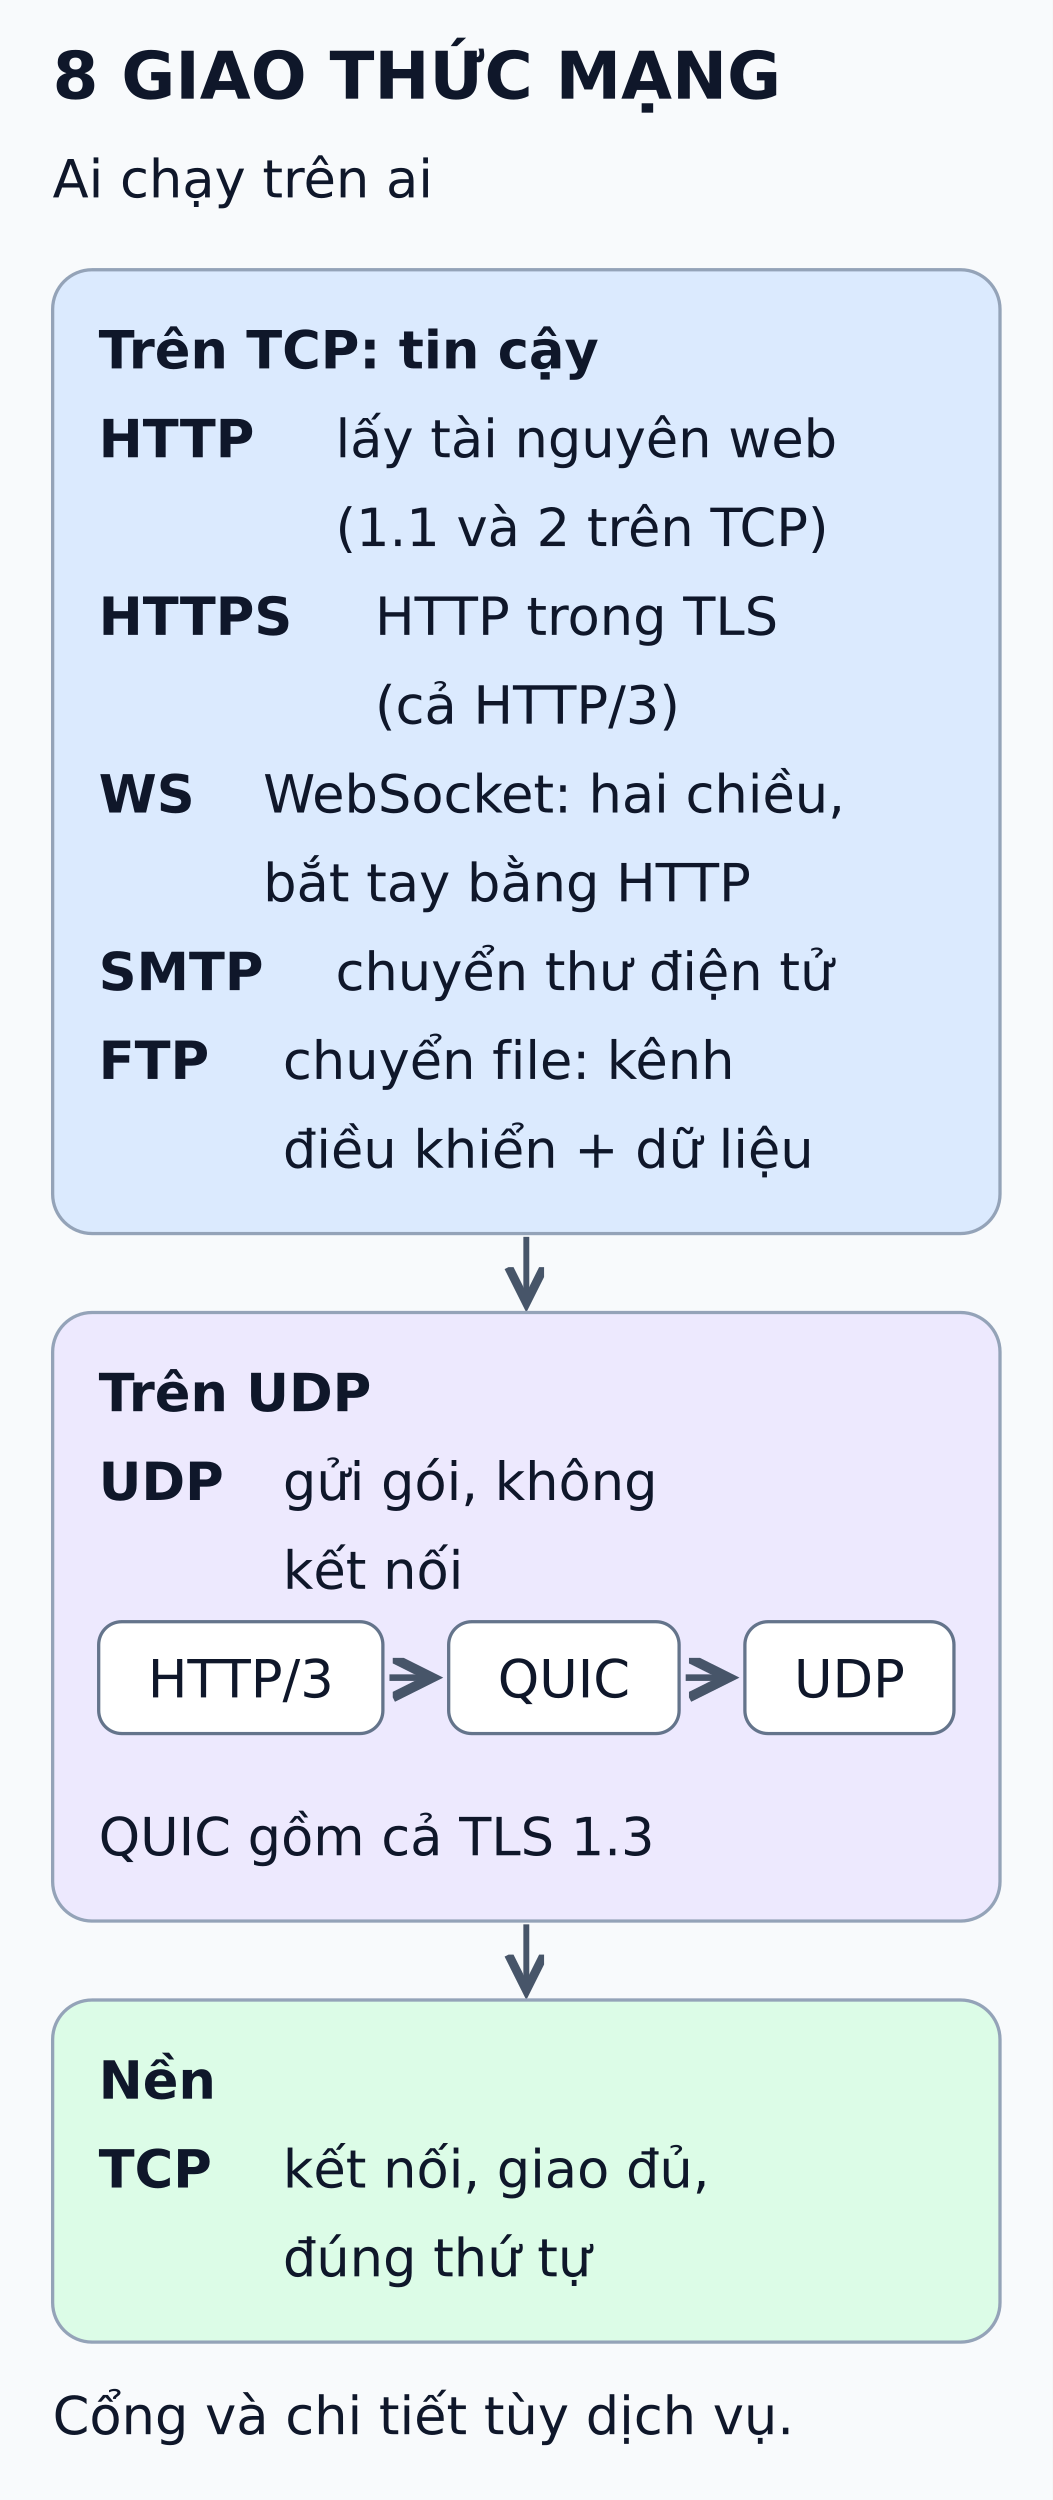
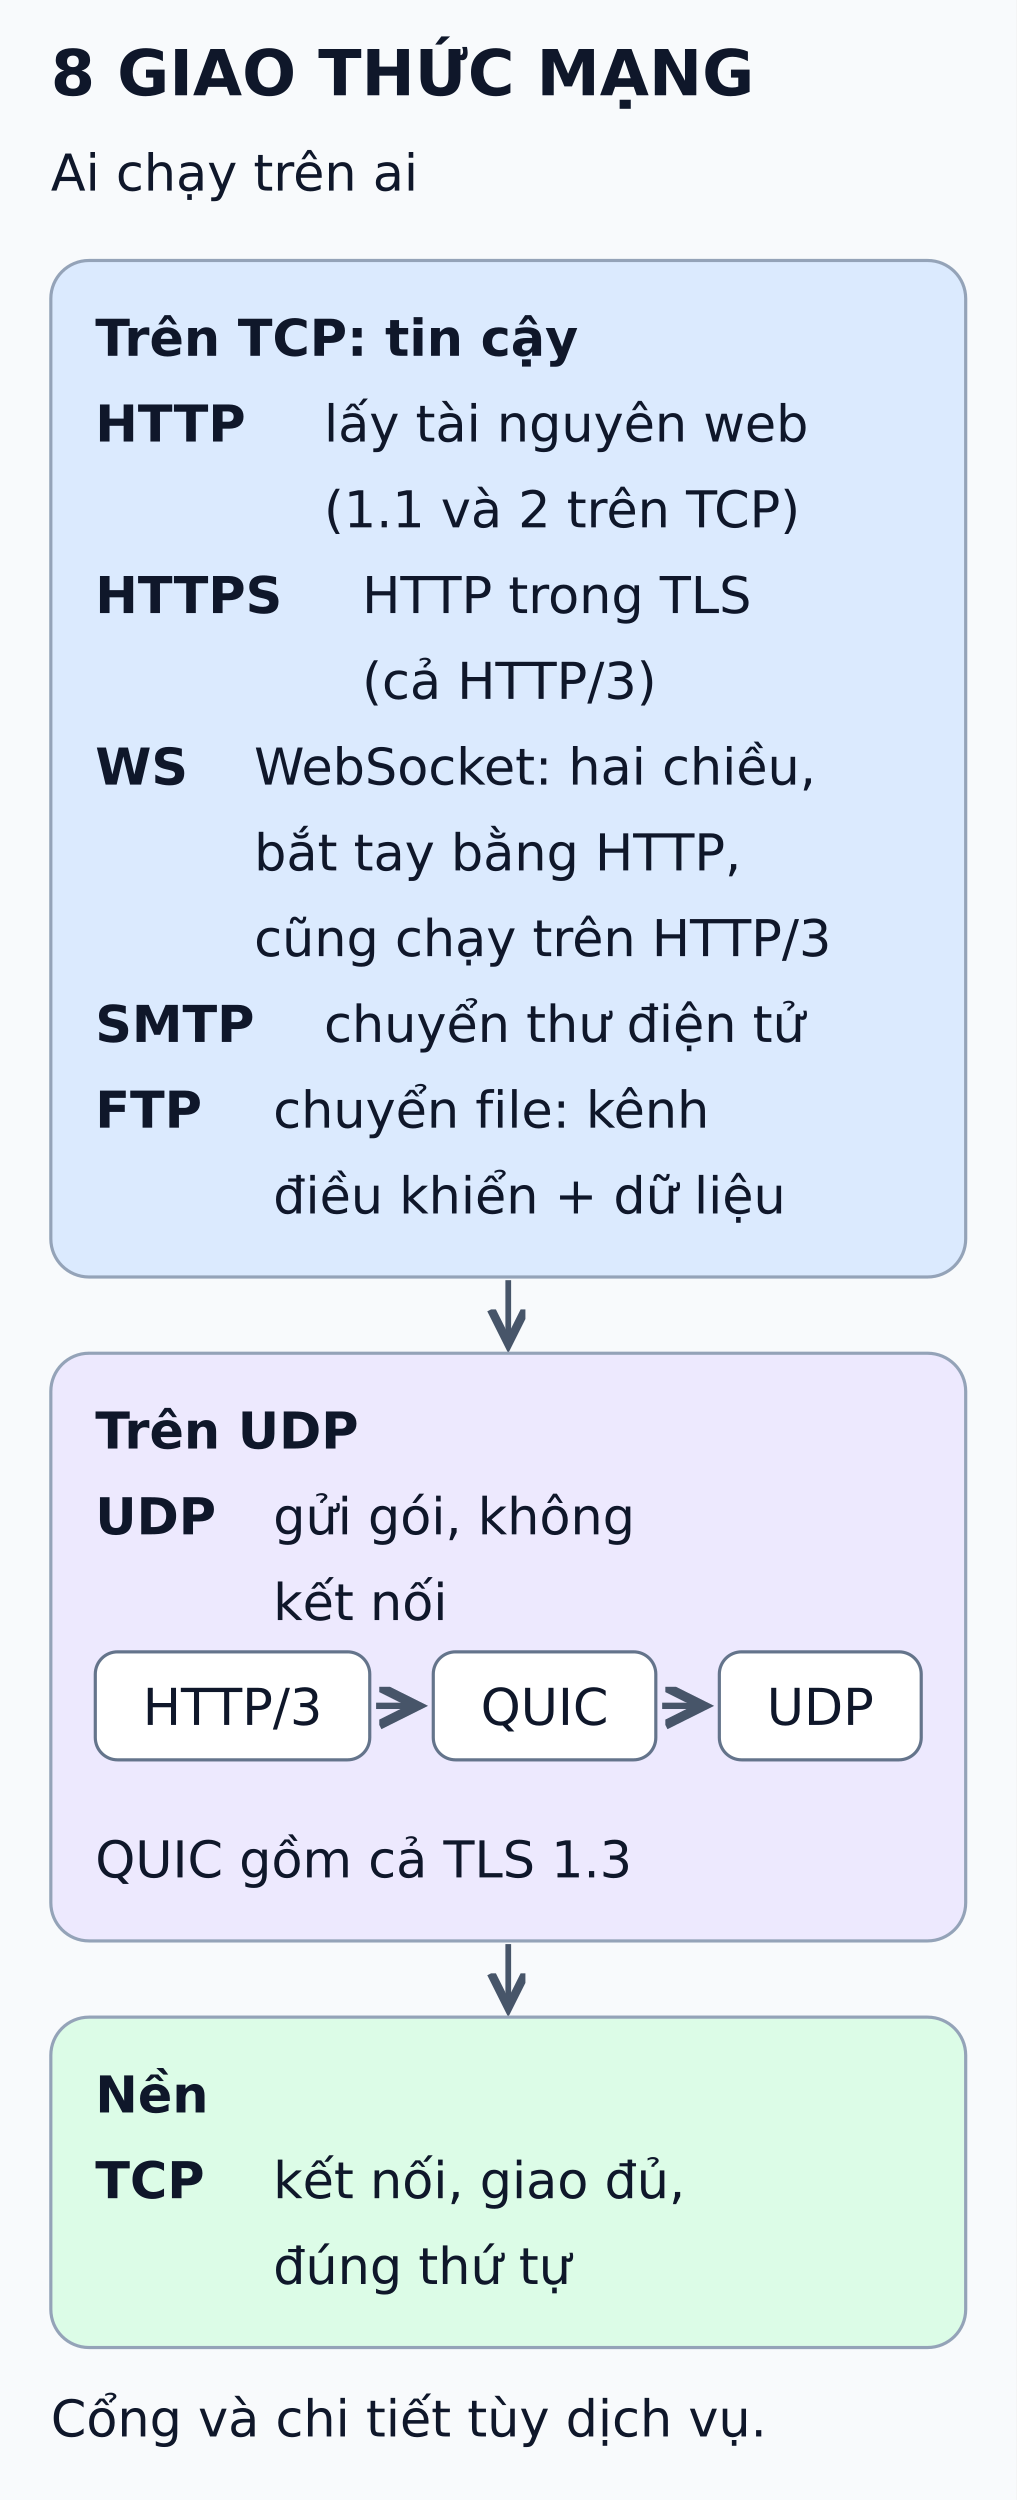
- <svg xmlns="http://www.w3.org/2000/svg" viewBox="0 0 320 760" width="320" height="760" role="img" aria-labelledby="title desc">
+ <svg xmlns="http://www.w3.org/2000/svg" viewBox="0 0 320 787" width="320" height="787" role="img" aria-labelledby="title desc">
  <defs>
    <marker id="arrow" markerWidth="8" markerHeight="8" refX="6" refY="3" orient="auto">
      <path d="M0,0 L6,3 L0,6" fill="none" stroke="#475569" stroke-width="1.5" />
    </marker>
  </defs>
-   <rect width="320" height="760" fill="#f8fafc" />
+   <rect width="320" height="787" fill="#f8fafc" />
  <g font-family="DejaVu Sans, Arial, sans-serif" fill="#0f172a">
    <text x="16" y="30" font-size="20" font-weight="bold">8 GIAO THỨC MẠNG</text>
    <text x="16" y="60" font-size="16" font-weight="normal">Ai chạy trên ai</text>
-     <rect x="16" y="82" width="288" height="293" rx="12" fill="#dbeafe" stroke="#94a3b8" />
+     <rect x="16" y="82" width="288" height="320" rx="12" fill="#dbeafe" stroke="#94a3b8" />
    <text x="30" y="112" font-size="16" font-weight="bold">Trên TCP: tin cậy</text>
    <text x="30" y="139" font-size="16" font-weight="bold">HTTP</text>
    <text x="102" y="139" font-size="16" font-weight="normal">lấy tài nguyên web</text>
    <text x="102" y="166" font-size="16" font-weight="normal">(1.1 và 2 trên TCP)</text>
    <text x="30" y="193" font-size="16" font-weight="bold">HTTPS</text>
    <text x="114" y="193" font-size="16" font-weight="normal">HTTP trong TLS</text>
    <text x="114" y="220" font-size="16" font-weight="normal">(cả HTTP/3)</text>
    <text x="30" y="247" font-size="16" font-weight="bold">WS</text>
    <text x="80" y="247" font-size="16" font-weight="normal">WebSocket: hai chiều,</text>
-     <text x="80" y="274" font-size="16" font-weight="normal">bắt tay bằng HTTP</text>
-     <text x="30" y="301" font-size="16" font-weight="bold">SMTP</text>
-     <text x="102" y="301" font-size="16" font-weight="normal">chuyển thư điện tử</text>
-     <text x="30" y="328" font-size="16" font-weight="bold">FTP</text>
-     <text x="86" y="328" font-size="16" font-weight="normal">chuyển file: kênh</text>
-     <text x="86" y="355" font-size="16" font-weight="normal">điều khiển + dữ liệu</text>
-     <line x1="160" y1="376" x2="160" y2="396" stroke="#475569" stroke-width="1.8" marker-end="url(#arrow)" />
-     <rect x="16" y="399" width="288" height="185" rx="12" fill="#ede9fe" stroke="#94a3b8" />
-     <text x="30" y="429" font-size="16" font-weight="bold">Trên UDP</text>
-     <text x="30" y="456" font-size="16" font-weight="bold">UDP</text>
-     <text x="86" y="456" font-size="16" font-weight="normal">gửi gói, không</text>
-     <text x="86" y="483" font-size="16" font-weight="normal">kết nối</text>
-     <rect x="30" y="493" width="86.396" height="34" rx="7" fill="#ffffff" stroke="#64748b" />
-     <text x="73.198" y="516" text-anchor="middle" font-size="16" font-weight="normal">HTTP/3</text>
-     <line x1="118.396" y1="510" x2="131.396" y2="510" stroke="#475569" stroke-width="2" marker-end="url(#arrow)" />
-     <rect x="136.396" y="493" width="70.052" height="34" rx="7" fill="#ffffff" stroke="#64748b" />
-     <text x="171.422" y="516" text-anchor="middle" font-size="16" font-weight="normal">QUIC</text>
-     <line x1="208.448" y1="510" x2="221.448" y2="510" stroke="#475569" stroke-width="2" marker-end="url(#arrow)" />
-     <rect x="226.448" y="493" width="63.552" height="34" rx="7" fill="#ffffff" stroke="#64748b" />
-     <text x="258.224" y="516" text-anchor="middle" font-size="16" font-weight="normal">UDP</text>
-     <text x="30" y="564" font-size="16" font-weight="normal">QUIC gồm cả TLS 1.3</text>
-     <line x1="160" y1="585" x2="160" y2="605" stroke="#475569" stroke-width="1.8" marker-end="url(#arrow)" />
-     <rect x="16" y="608" width="288" height="104" rx="12" fill="#dcfce7" stroke="#94a3b8" />
-     <text x="30" y="638" font-size="16" font-weight="bold">Nền</text>
-     <text x="30" y="665" font-size="16" font-weight="bold">TCP</text>
-     <text x="86" y="665" font-size="16" font-weight="normal">kết nối, giao đủ,</text>
-     <text x="86" y="692" font-size="16" font-weight="normal">đúng thứ tự</text>
-     <text x="16" y="740" font-size="16" font-weight="normal">Cổng và chi tiết tùy dịch vụ.</text>
+     <text x="80" y="274" font-size="16" font-weight="normal">bắt tay bằng HTTP,</text>
+     <text x="80" y="301" font-size="16" font-weight="normal">cũng chạy trên HTTP/3</text>
+     <text x="30" y="328" font-size="16" font-weight="bold">SMTP</text>
+     <text x="102" y="328" font-size="16" font-weight="normal">chuyển thư điện tử</text>
+     <text x="30" y="355" font-size="16" font-weight="bold">FTP</text>
+     <text x="86" y="355" font-size="16" font-weight="normal">chuyển file: kênh</text>
+     <text x="86" y="382" font-size="16" font-weight="normal">điều khiển + dữ liệu</text>
+     <line x1="160" y1="403" x2="160" y2="423" stroke="#475569" stroke-width="1.8" marker-end="url(#arrow)" />
+     <rect x="16" y="426" width="288" height="185" rx="12" fill="#ede9fe" stroke="#94a3b8" />
+     <text x="30" y="456" font-size="16" font-weight="bold">Trên UDP</text>
+     <text x="30" y="483" font-size="16" font-weight="bold">UDP</text>
+     <text x="86" y="483" font-size="16" font-weight="normal">gửi gói, không</text>
+     <text x="86" y="510" font-size="16" font-weight="normal">kết nối</text>
+     <rect x="30" y="520" width="86.396" height="34" rx="7" fill="#ffffff" stroke="#64748b" />
+     <text x="73.198" y="543" text-anchor="middle" font-size="16" font-weight="normal">HTTP/3</text>
+     <line x1="118.396" y1="537" x2="131.396" y2="537" stroke="#475569" stroke-width="2" marker-end="url(#arrow)" />
+     <rect x="136.396" y="520" width="70.052" height="34" rx="7" fill="#ffffff" stroke="#64748b" />
+     <text x="171.422" y="543" text-anchor="middle" font-size="16" font-weight="normal">QUIC</text>
+     <line x1="208.448" y1="537" x2="221.448" y2="537" stroke="#475569" stroke-width="2" marker-end="url(#arrow)" />
+     <rect x="226.448" y="520" width="63.552" height="34" rx="7" fill="#ffffff" stroke="#64748b" />
+     <text x="258.224" y="543" text-anchor="middle" font-size="16" font-weight="normal">UDP</text>
+     <text x="30" y="591" font-size="16" font-weight="normal">QUIC gồm cả TLS 1.3</text>
+     <line x1="160" y1="612" x2="160" y2="632" stroke="#475569" stroke-width="1.8" marker-end="url(#arrow)" />
+     <rect x="16" y="635" width="288" height="104" rx="12" fill="#dcfce7" stroke="#94a3b8" />
+     <text x="30" y="665" font-size="16" font-weight="bold">Nền</text>
+     <text x="30" y="692" font-size="16" font-weight="bold">TCP</text>
+     <text x="86" y="692" font-size="16" font-weight="normal">kết nối, giao đủ,</text>
+     <text x="86" y="719" font-size="16" font-weight="normal">đúng thứ tự</text>
+     <text x="16" y="767" font-size="16" font-weight="normal">Cổng và chi tiết tùy dịch vụ.</text>
  </g>
</svg>
